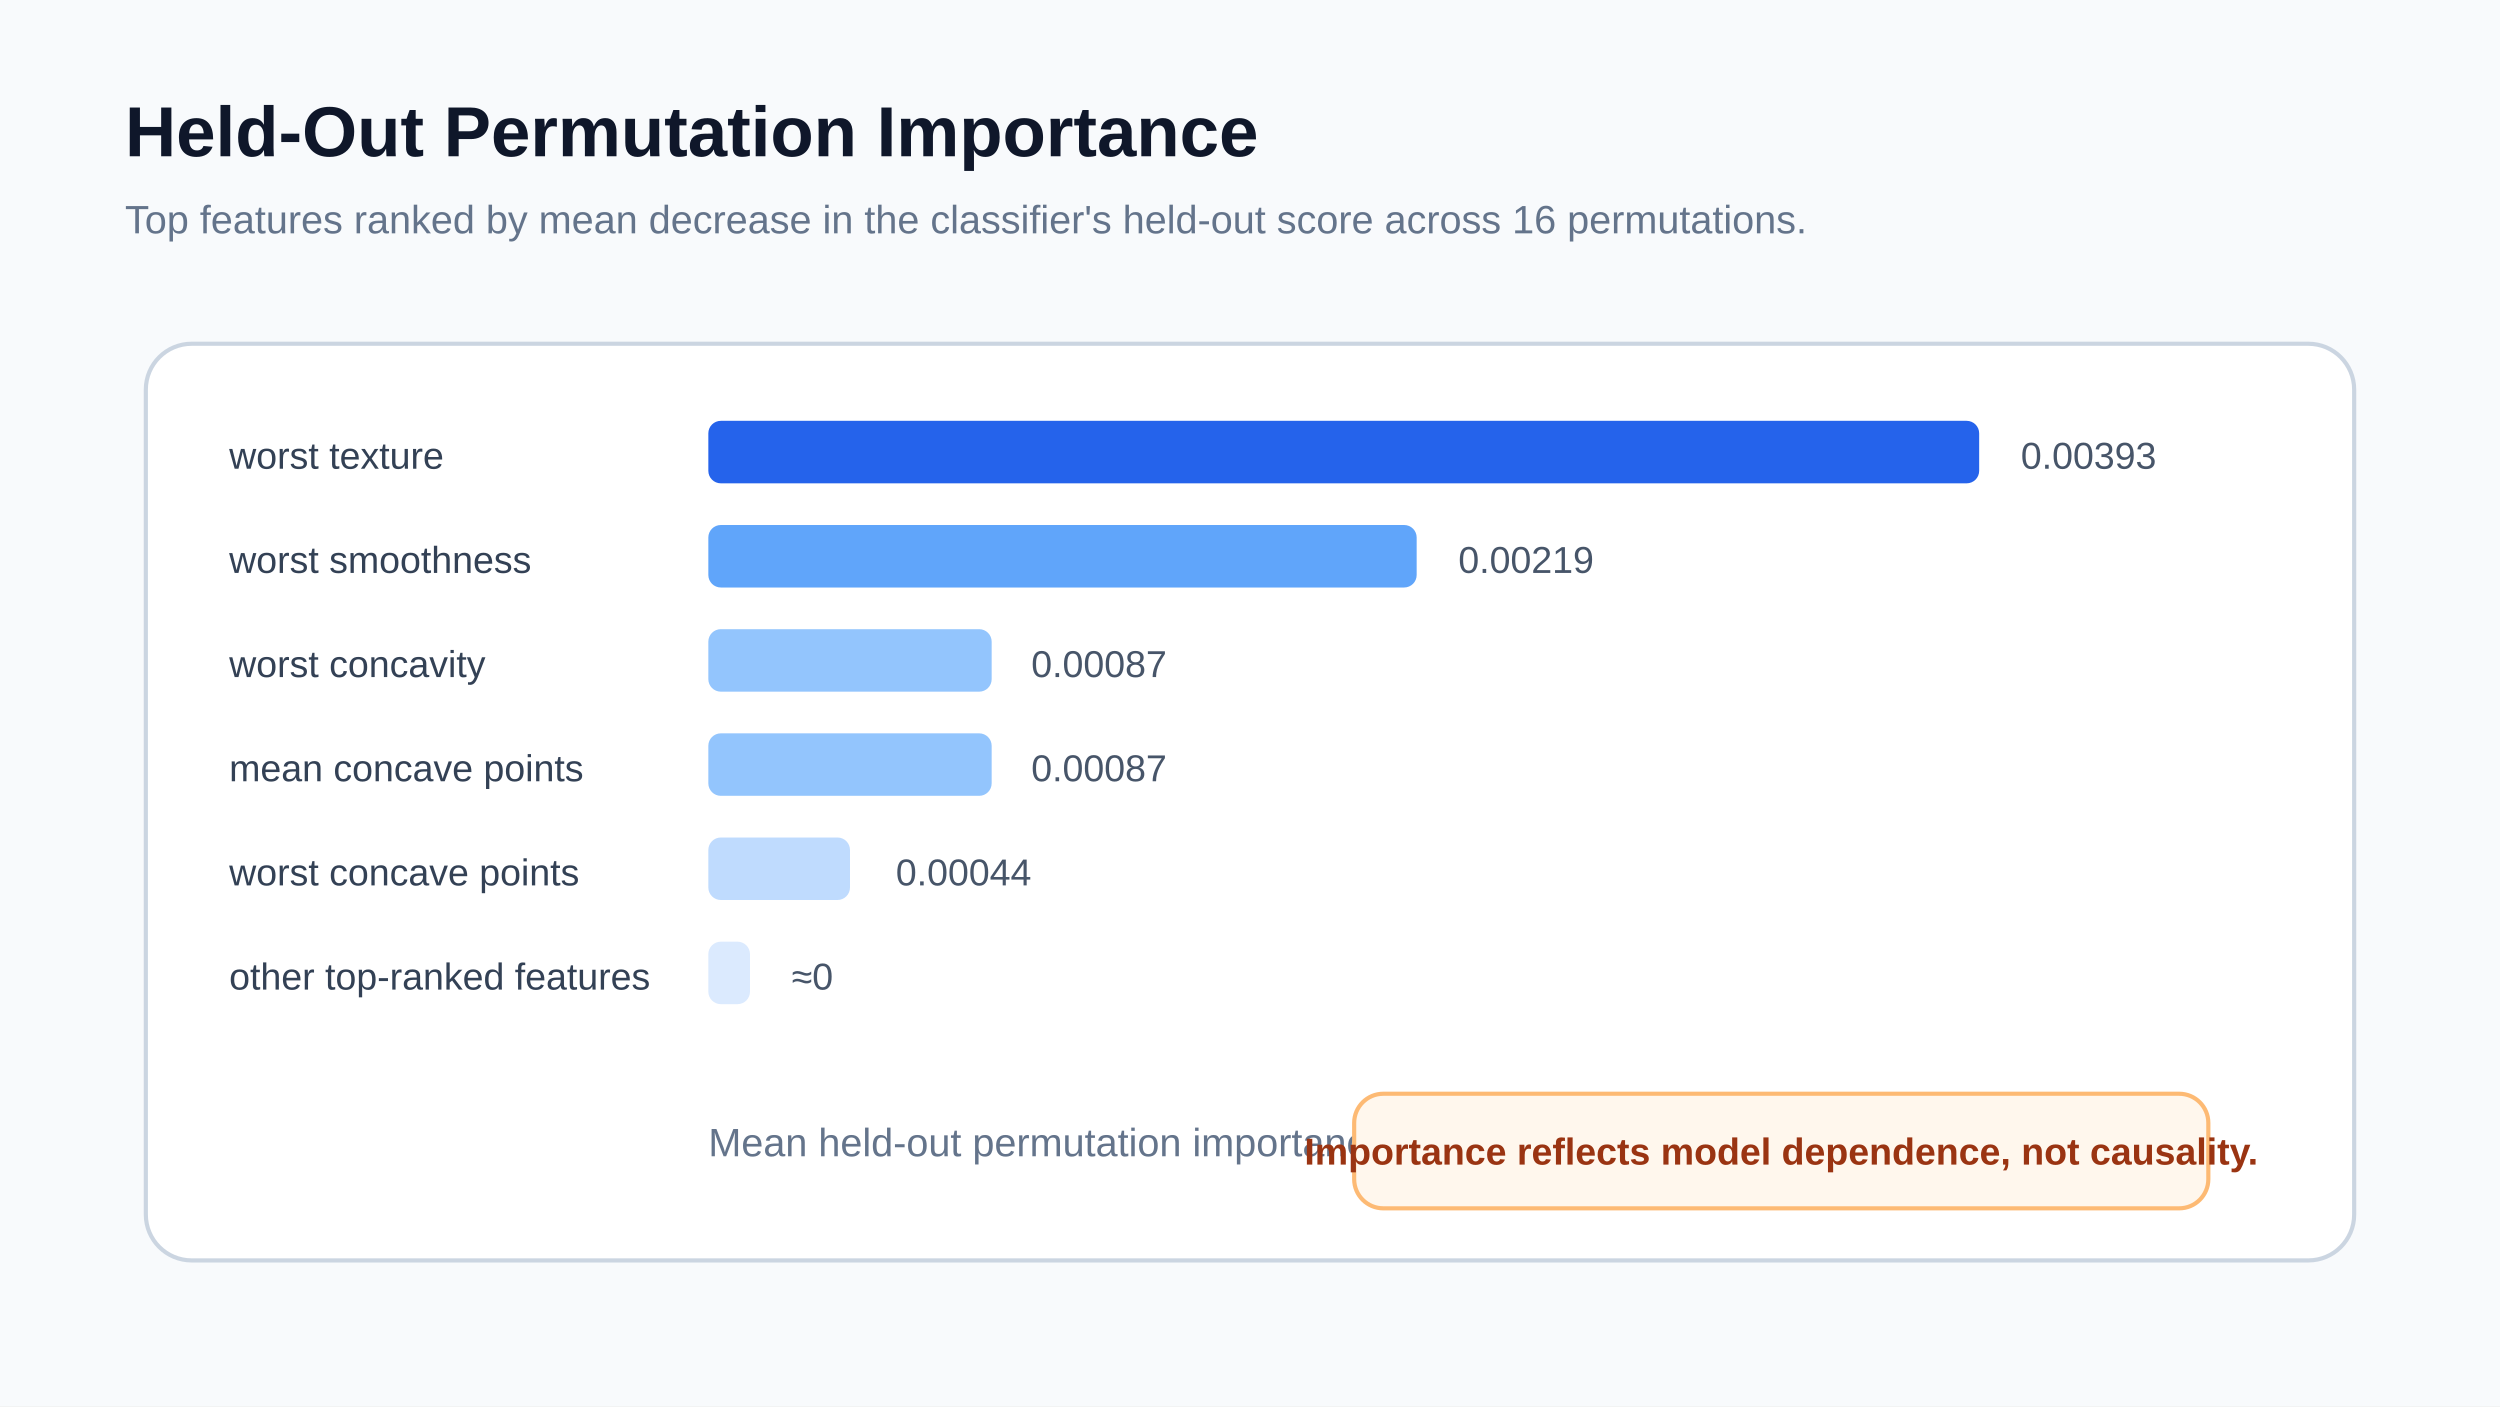
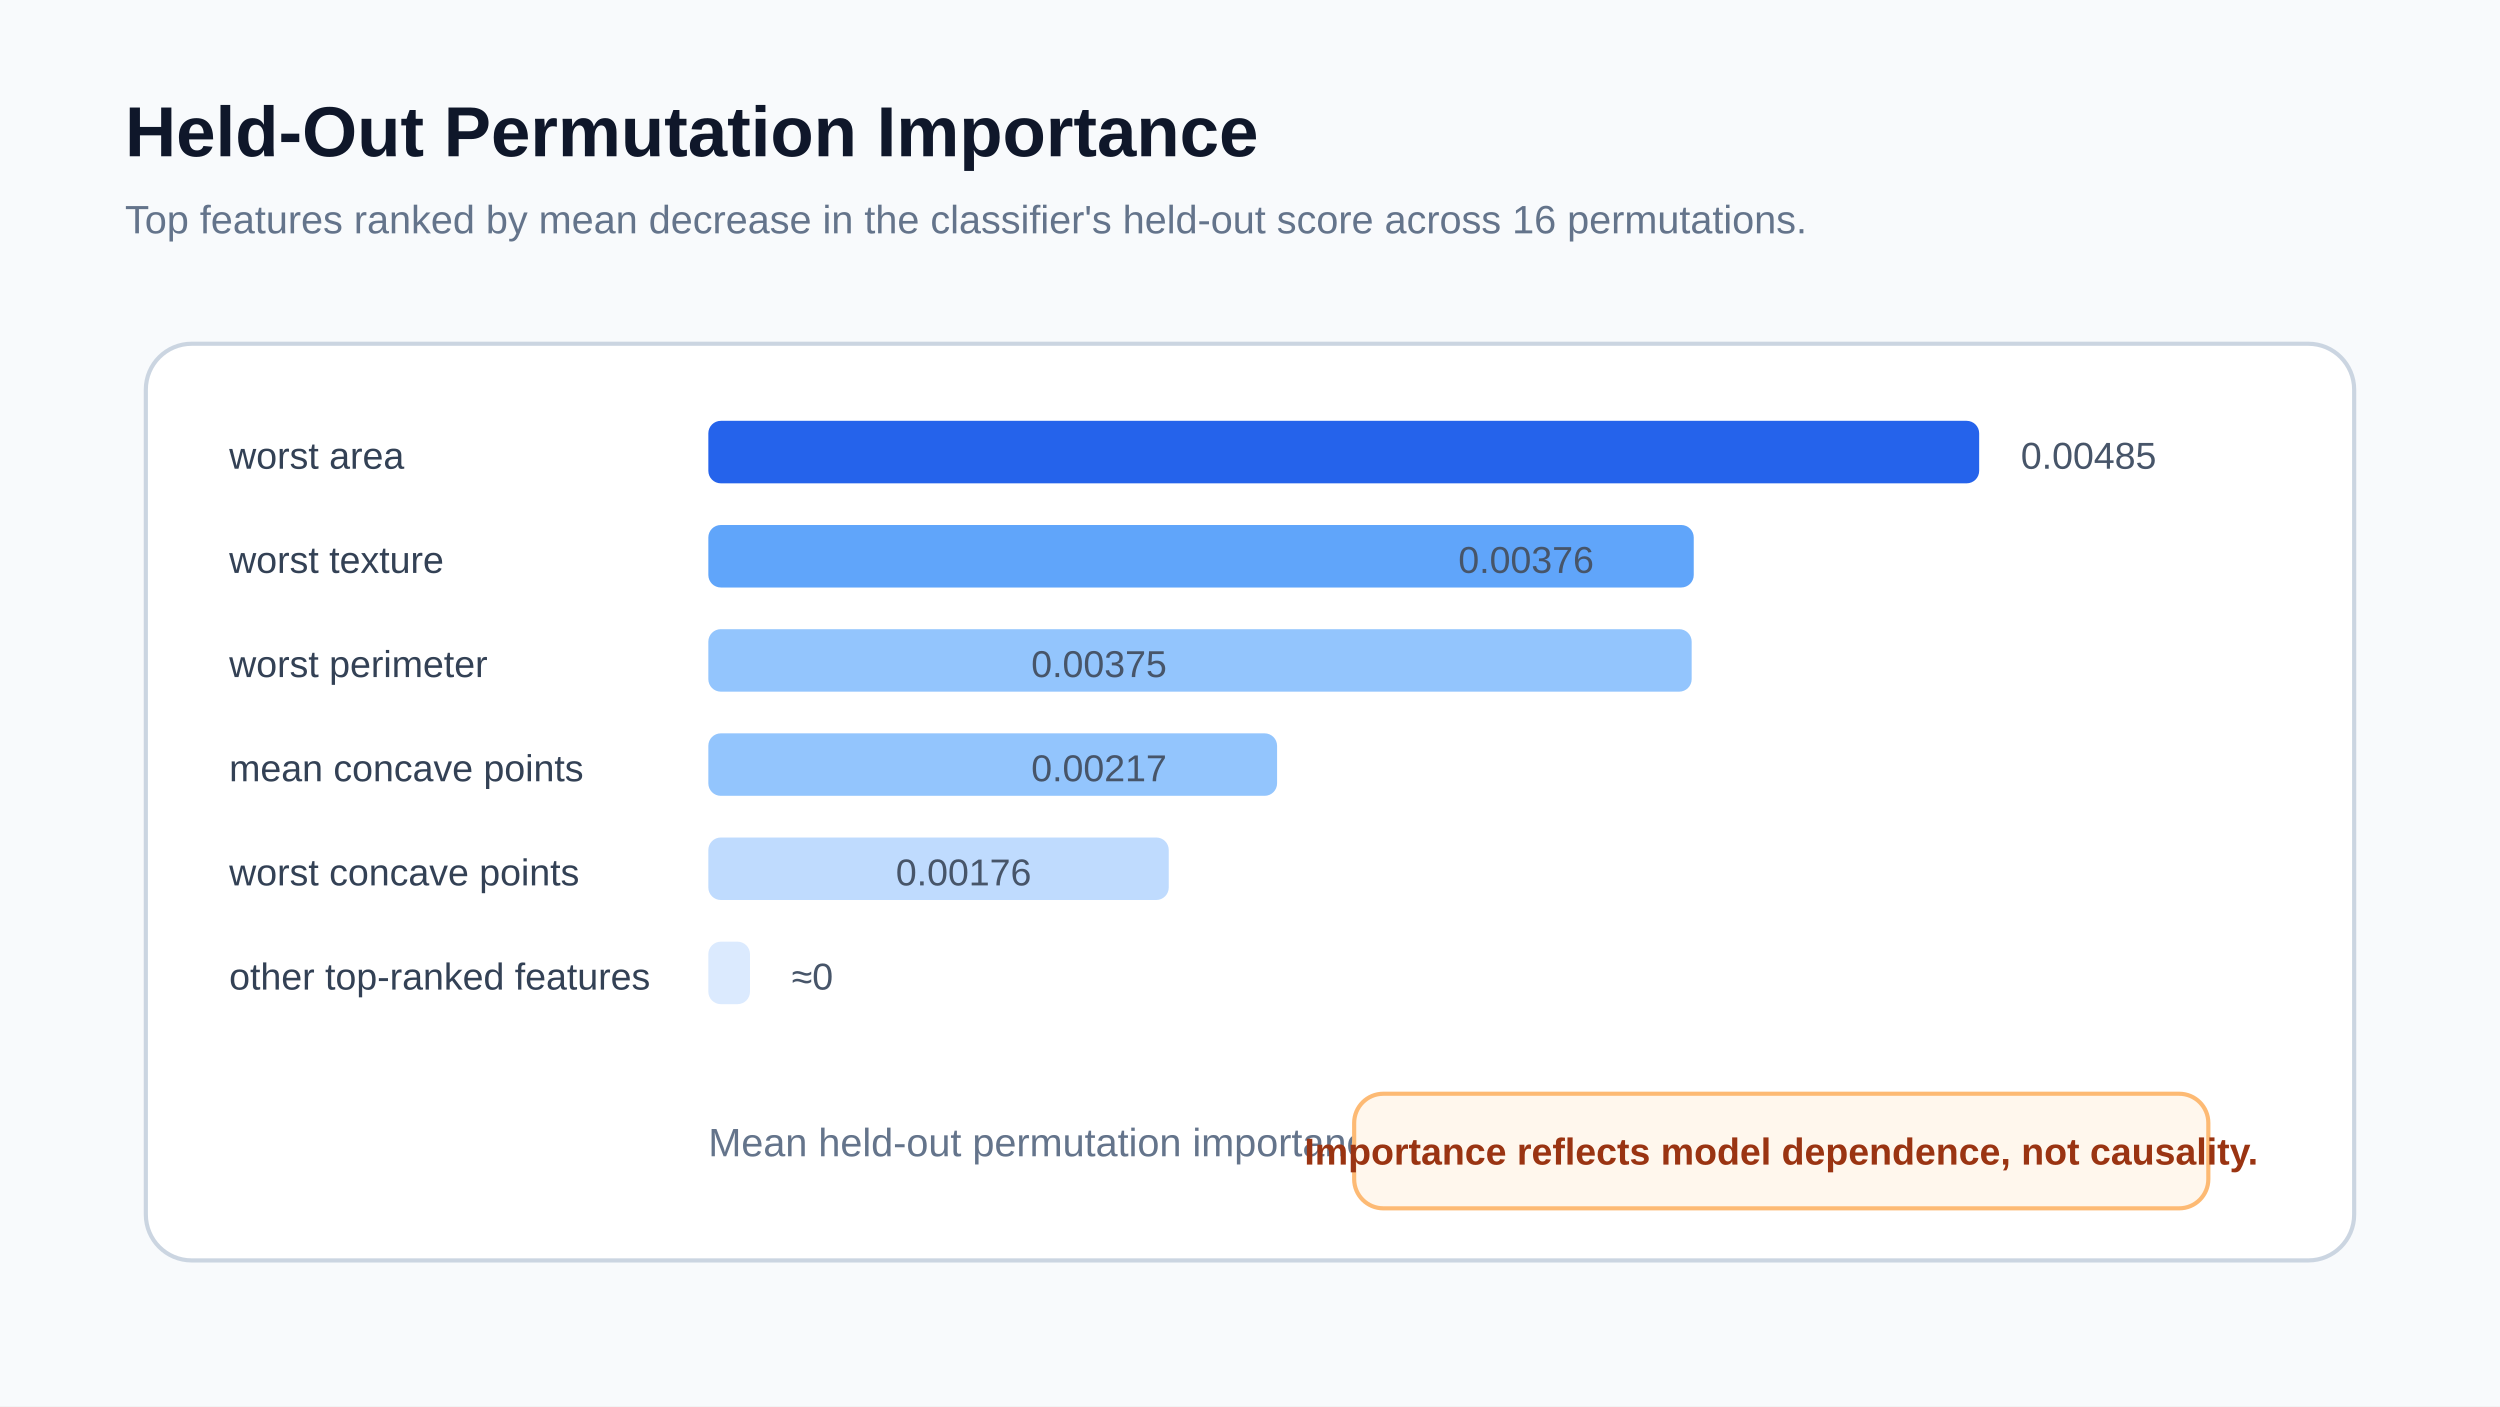
<svg xmlns="http://www.w3.org/2000/svg" width="1200" height="675">
  <rect width="1200" height="675" fill="#f8fafc" />
  <text x="60" y="75" font-family="Arial" font-size="34" font-weight="700" fill="#0f172a">Held-Out Permutation Importance</text>
  <text x="60" y="112" font-family="Arial" font-size="19" fill="#64748b">Top features ranked by mean decrease in the classifier's held-out score across 16 permutations.</text>
  <rect x="70" y="165" width="1060" height="440" rx="22" fill="#fff" stroke="#cbd5e1" stroke-width="2" />
  <g font-family="Arial" font-size="18" fill="#334155">
-     <text x="110" y="225">worst texture</text>
-     <text x="110" y="275">worst smoothness</text>
-     <text x="110" y="325">worst concavity</text>
+     <text x="110" y="225">worst area</text>
+     <text x="110" y="275">worst texture</text>
+     <text x="110" y="325">worst perimeter</text>
    <text x="110" y="375">mean concave points</text>
    <text x="110" y="425">worst concave points</text>
    <text x="110" y="475">other top-ranked features</text>
  </g>
  <g>
    <rect x="340" y="202" width="610" height="30" rx="6" fill="#2563eb" />
-     <rect x="340" y="252" width="340" height="30" rx="6" fill="#60a5fa" />
-     <rect x="340" y="302" width="136" height="30" rx="6" fill="#93c5fd" />
-     <rect x="340" y="352" width="136" height="30" rx="6" fill="#93c5fd" />
-     <rect x="340" y="402" width="68" height="30" rx="6" fill="#bfdbfe" />
+     <rect x="340" y="252" width="473" height="30" rx="6" fill="#60a5fa" />
+     <rect x="340" y="302" width="472" height="30" rx="6" fill="#93c5fd" />
+     <rect x="340" y="352" width="273" height="30" rx="6" fill="#93c5fd" />
+     <rect x="340" y="402" width="221" height="30" rx="6" fill="#bfdbfe" />
    <rect x="340" y="452" width="20" height="30" rx="6" fill="#dbeafe" />
  </g>
  <g font-family="Arial" font-size="18" fill="#475569">
-     <text x="970" y="225">0.00393</text>
-     <text x="700" y="275">0.00219</text>
-     <text x="495" y="325">0.00087</text>
-     <text x="495" y="375">0.00087</text>
-     <text x="430" y="425">0.00044</text>
+     <text x="970" y="225">0.00485</text>
+     <text x="700" y="275">0.00376</text>
+     <text x="495" y="325">0.00375</text>
+     <text x="495" y="375">0.00217</text>
+     <text x="430" y="425">0.00176</text>
    <text x="380" y="475">≈0</text>
  </g>
  <text x="340" y="555" font-family="Arial" font-size="19" fill="#64748b">Mean held-out permutation importance →</text>
  <rect x="650" y="525" width="410" height="55" rx="14" fill="#fff7ed" stroke="#fdba74" stroke-width="2" />
  <text x="855" y="559" text-anchor="middle" font-family="Arial" font-size="18" font-weight="700" fill="#9a3412">Importance reflects model dependence, not causality.</text>
</svg>
